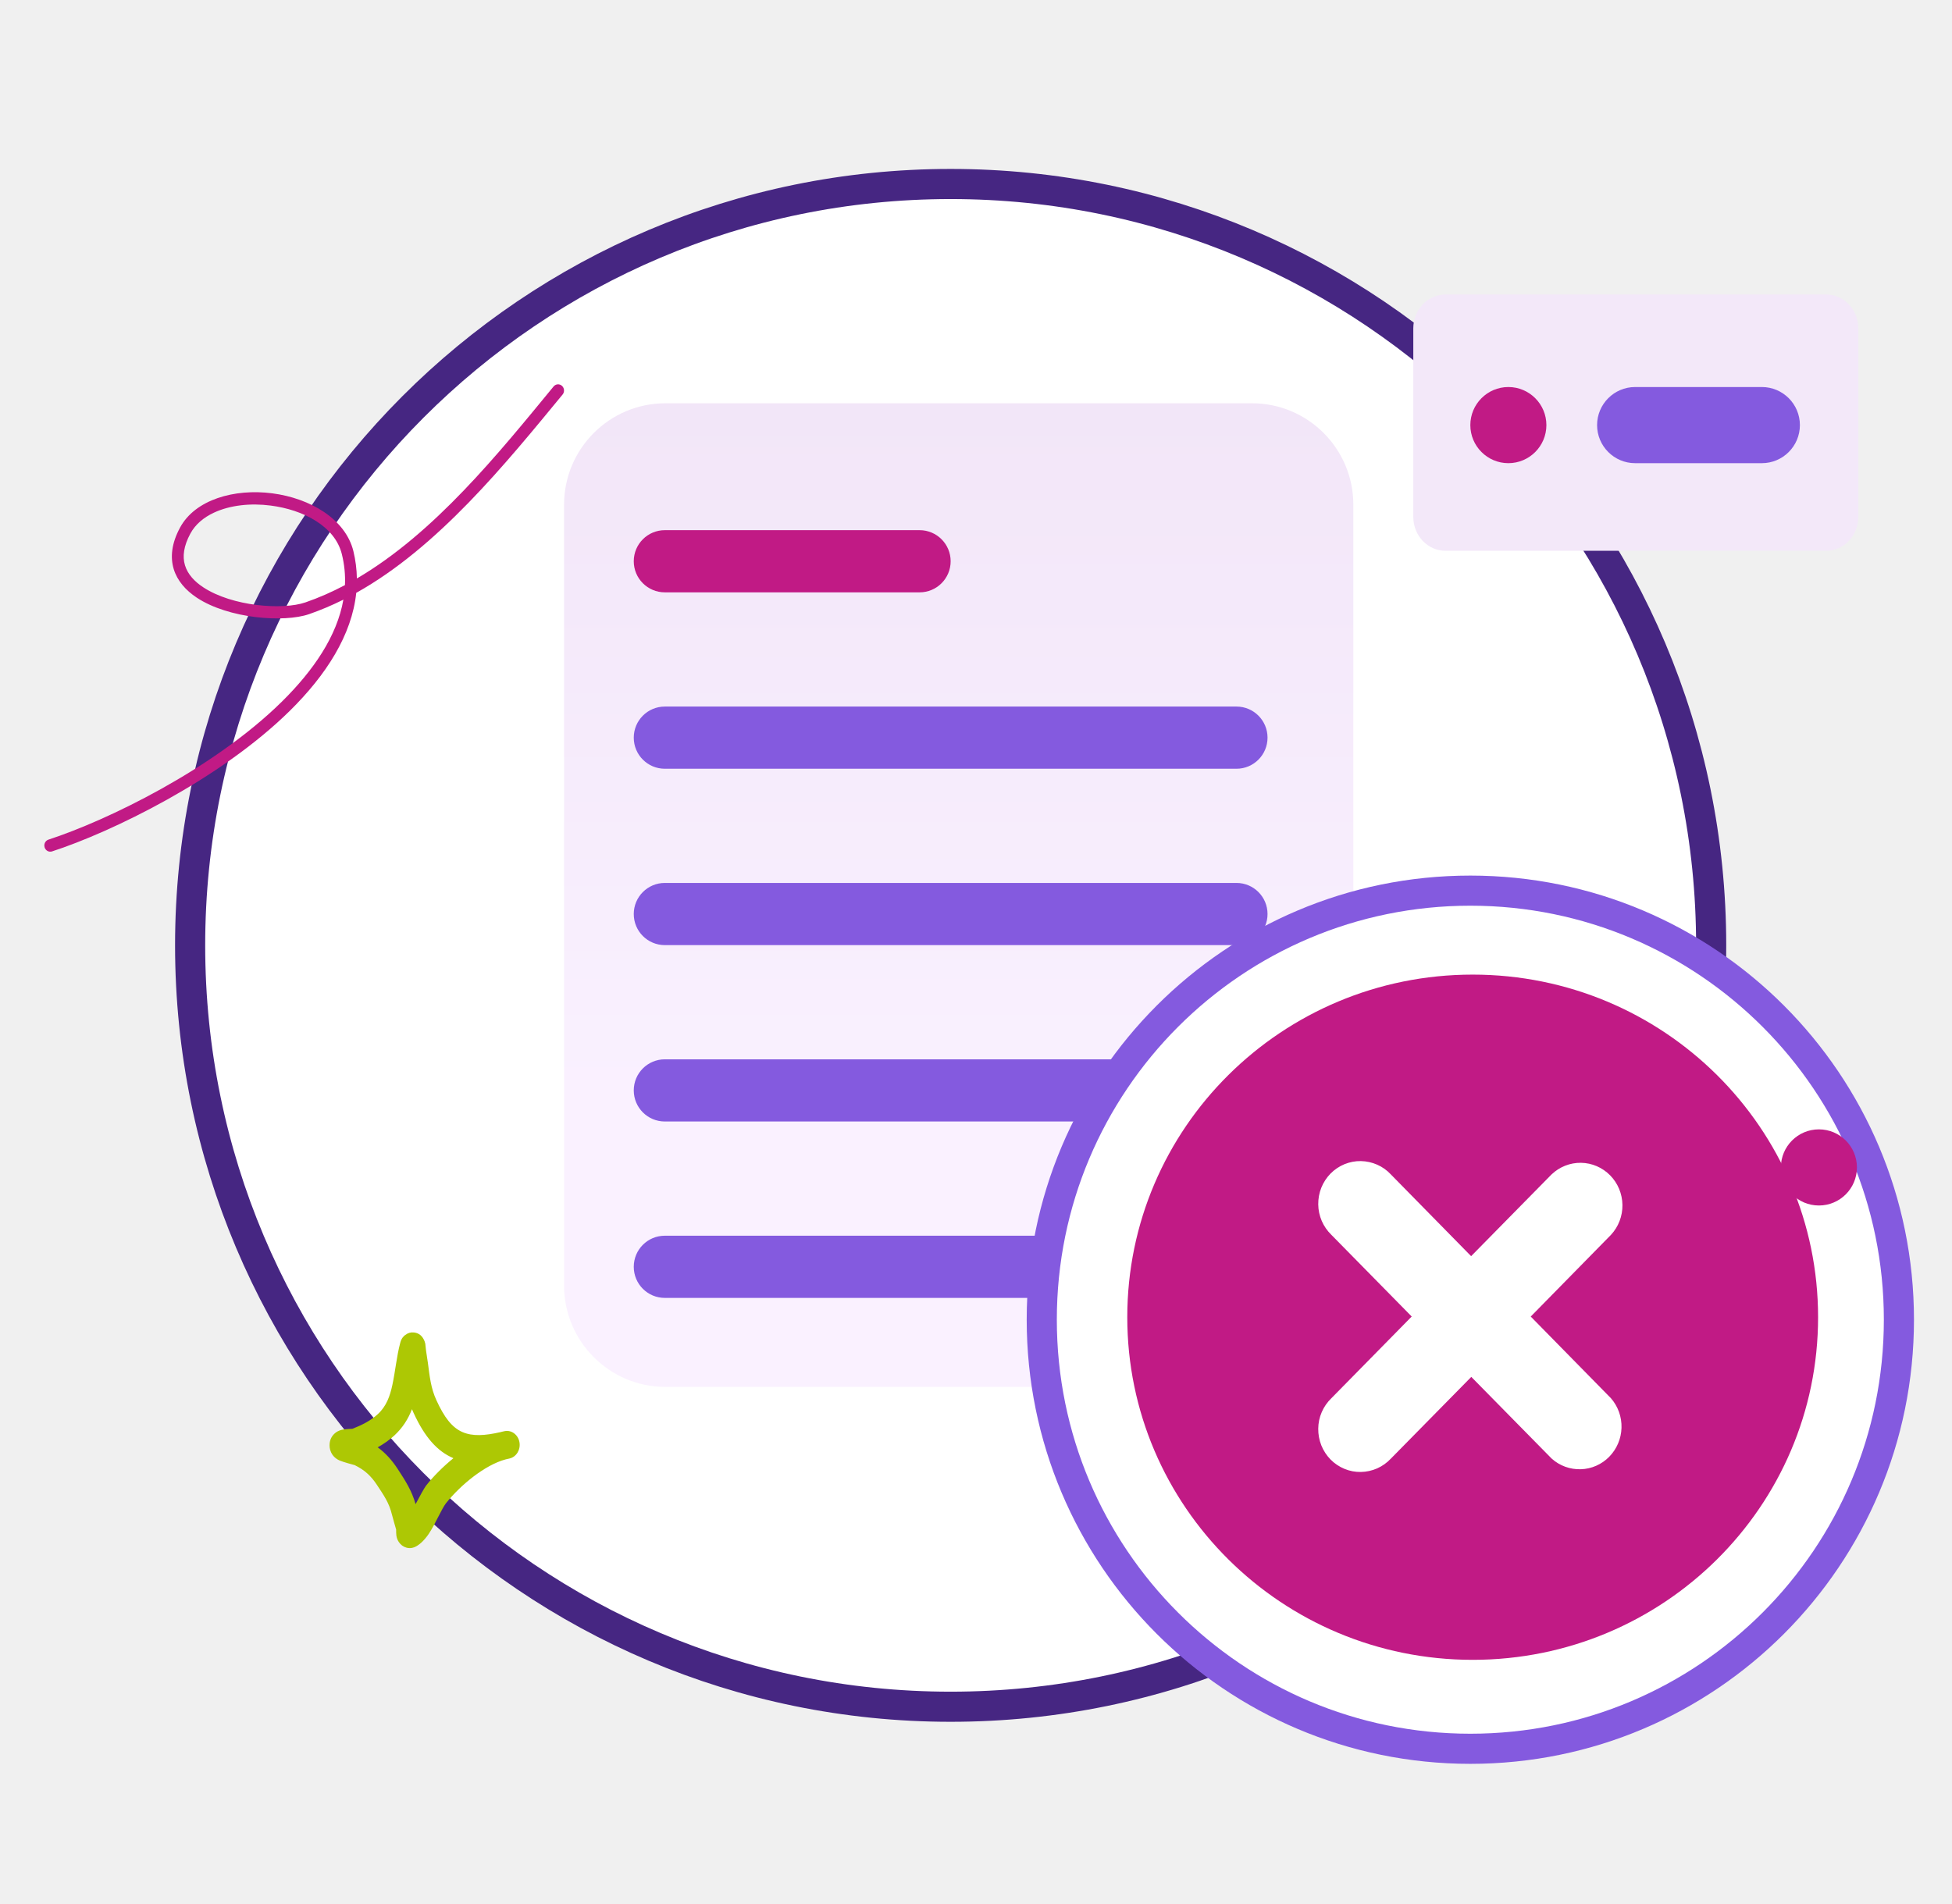
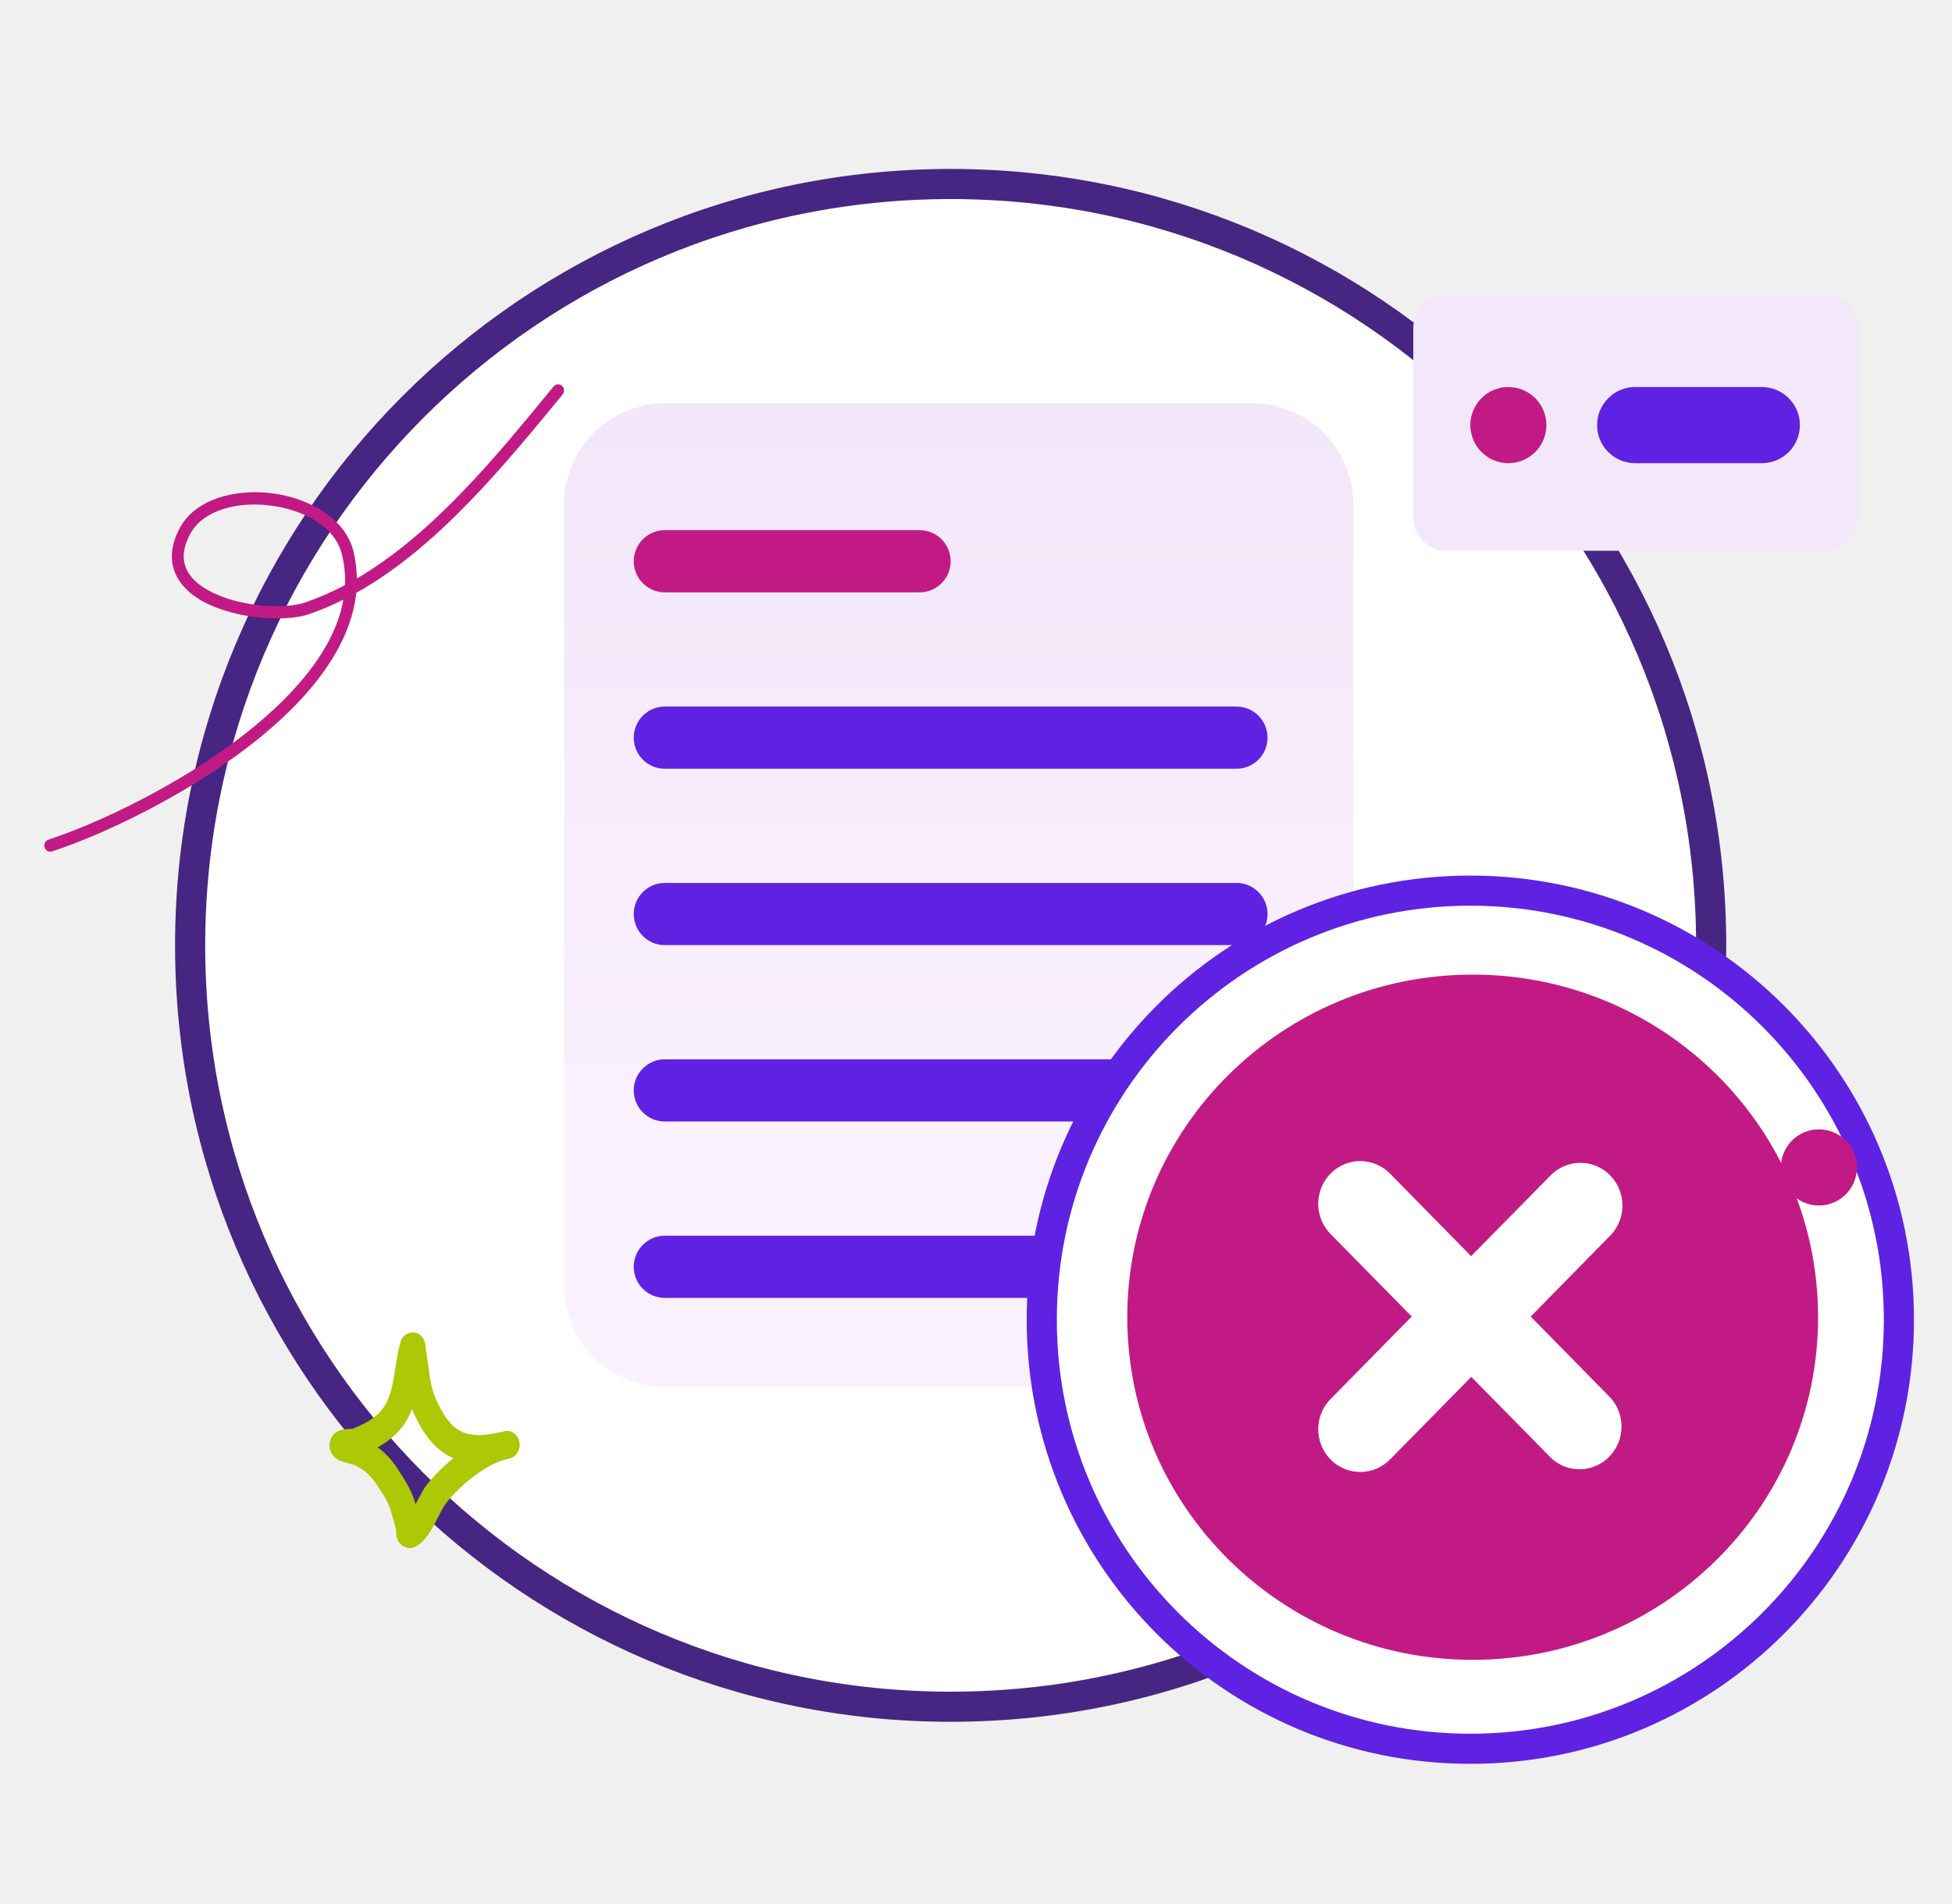
<svg xmlns="http://www.w3.org/2000/svg" width="162" height="158" viewBox="0 0 162 158" fill="none">
  <g clip-path="url(#clip0_10309_10953)">
    <mask id="mask0_10309_10953" style="mask-type:luminance" maskUnits="userSpaceOnUse" x="0" y="0" width="162" height="158">
      <path d="M162 0H0V158H162V0Z" fill="white" />
    </mask>
    <g mask="url(#mask0_10309_10953)">
      <path d="M78.896 141.673C113.752 141.673 142.013 113.376 142.013 78.473C142.013 43.571 113.752 15.273 78.896 15.273C44.04 15.273 15.779 43.571 15.779 78.473C15.779 113.376 44.04 141.673 78.896 141.673Z" fill="white" stroke="#462682" stroke-width="2.5" stroke-linecap="round" stroke-linejoin="round" />
      <path d="M103.901 33.475H55.227C50.579 33.475 46.812 37.247 46.812 41.901V106.697C46.812 111.351 50.579 115.124 55.227 115.124H103.901C108.549 115.124 112.316 111.351 112.316 106.697V41.901C112.316 37.247 108.549 33.475 103.901 33.475Z" fill="url(#paint0_linear_10309_10953)" />
      <path d="M76.319 44.008H55.175C53.751 44.008 52.597 45.163 52.597 46.589C52.597 48.014 53.751 49.169 55.175 49.169H76.319C77.742 49.169 78.896 48.014 78.896 46.589C78.896 45.163 77.742 44.008 76.319 44.008Z" fill="#C11A85" />
-       <path d="M102.618 58.65H55.175C53.751 58.65 52.597 59.806 52.597 61.231C52.597 62.656 53.751 63.812 55.175 63.812H102.618C104.041 63.812 105.195 62.656 105.195 61.231C105.195 59.806 104.041 58.65 102.618 58.65Z" fill="#845ADF" />
-       <path d="M102.618 73.291H55.175C53.751 73.291 52.597 74.446 52.597 75.872C52.597 77.297 53.751 78.452 55.175 78.452H102.618C104.041 78.452 105.195 77.297 105.195 75.872C105.195 74.446 104.041 73.291 102.618 73.291Z" fill="#845ADF" />
-       <path d="M102.618 87.932H55.175C53.751 87.932 52.597 89.087 52.597 90.512C52.597 91.938 53.751 93.093 55.175 93.093H102.618C104.041 93.093 105.195 91.938 105.195 90.512C105.195 89.087 104.041 87.932 102.618 87.932Z" fill="#845ADF" />
-       <path d="M55.175 102.574H102.618C104.043 102.574 105.195 103.728 105.195 105.155C105.195 106.582 104.043 107.736 102.618 107.736H55.175C53.749 107.736 52.597 106.582 52.597 105.155C52.597 103.728 53.749 102.574 55.175 102.574Z" fill="#845ADF" />
+       <path d="M102.618 58.65H55.175C53.751 58.65 52.597 59.806 52.597 61.231C52.597 62.656 53.751 63.812 55.175 63.812H102.618C104.041 63.812 105.195 62.656 105.195 61.231C105.195 59.806 104.041 58.65 102.618 58.65Z" fill="#5F22E2" />
+       <path d="M102.618 73.291H55.175C53.751 73.291 52.597 74.446 52.597 75.872C52.597 77.297 53.751 78.452 55.175 78.452H102.618C104.041 78.452 105.195 77.297 105.195 75.872C105.195 74.446 104.041 73.291 102.618 73.291Z" fill="#5F22E2" />
+       <path d="M102.618 87.932H55.175C53.751 87.932 52.597 89.087 52.597 90.512C52.597 91.938 53.751 93.093 55.175 93.093H102.618C104.041 93.093 105.195 91.938 105.195 90.512C105.195 89.087 104.041 87.932 102.618 87.932Z" fill="#5F22E2" />
+       <path d="M55.175 102.574H102.618C104.043 102.574 105.195 103.728 105.195 105.155C105.195 106.582 104.043 107.736 102.618 107.736H55.175C53.749 107.736 52.597 106.582 52.597 105.155C52.597 103.728 53.749 102.574 55.175 102.574Z" fill="#5F22E2" />
      <path d="M151.559 24.447H119.959C118.486 24.447 117.292 25.706 117.292 27.254V42.907C117.292 44.461 118.486 45.719 119.959 45.719H151.559C153.032 45.719 154.226 44.461 154.226 42.907V27.254C154.226 25.701 153.032 24.447 151.559 24.447Z" fill="#F3E8F9" />
      <path d="M125.182 38.447C126.923 38.447 128.338 37.03 128.338 35.287C128.338 33.544 126.923 32.127 125.182 32.127C123.441 32.127 122.026 33.544 122.026 35.287C122.026 37.03 123.441 38.447 125.182 38.447Z" fill="#C11A85" />
-       <path d="M135.701 32.127H146.221C147.962 32.127 149.377 33.544 149.377 35.287C149.377 37.03 147.962 38.447 146.221 38.447H135.701C133.96 38.447 132.545 37.03 132.545 35.287C132.545 33.544 133.96 32.127 135.701 32.127Z" fill="#845ADF" />
-       <path d="M157.594 109.546C157.594 129.218 141.668 145.163 122.026 145.163C102.384 145.163 86.458 129.218 86.458 109.546C86.458 89.874 102.384 73.93 122.026 73.93C141.668 73.93 157.594 89.874 157.594 109.546Z" fill="white" stroke="#845ADF" stroke-width="2.5" />
+       <path d="M135.701 32.127H146.221C147.962 32.127 149.377 33.544 149.377 35.287C149.377 37.03 147.962 38.447 146.221 38.447H135.701C133.96 38.447 132.545 37.03 132.545 35.287C132.545 33.544 133.96 32.127 135.701 32.127Z" fill="#5F22E2" />
+       <path d="M157.594 109.546C157.594 129.218 141.668 145.163 122.026 145.163C102.384 145.163 86.458 129.218 86.458 109.546C86.458 89.874 102.384 73.93 122.026 73.93C141.668 73.93 157.594 89.874 157.594 109.546Z" fill="white" stroke="#5F22E2" stroke-width="2.5" />
      <path d="M122.221 137.78C138.052 137.78 150.886 125.046 150.886 109.34C150.886 93.635 138.052 80.9 122.221 80.9C106.389 80.9 93.555 93.635 93.555 109.34C93.555 125.046 106.389 137.78 122.221 137.78Z" fill="#C11A85" />
      <path d="M127.036 109.287L133.695 102.504C134.32 101.832 134.662 100.94 134.649 100.019C134.635 99.094 134.271 98.216 133.628 97.562C132.984 96.909 132.12 96.536 131.211 96.522C130.303 96.508 129.425 96.858 128.764 97.489L122.091 104.271L115.432 97.489C115.113 97.143 114.726 96.867 114.298 96.679C113.871 96.49 113.412 96.389 112.944 96.379C112.476 96.37 112.012 96.462 111.58 96.637C111.149 96.817 110.757 97.079 110.424 97.415C110.096 97.751 109.835 98.151 109.659 98.588C109.484 99.025 109.398 99.499 109.403 99.973C109.407 100.447 109.511 100.917 109.695 101.349C109.884 101.782 110.154 102.173 110.492 102.5L117.16 109.282L110.492 116.065C110.154 116.392 109.88 116.783 109.695 117.215C109.506 117.648 109.407 118.117 109.403 118.591C109.398 119.065 109.484 119.534 109.659 119.976C109.835 120.413 110.096 120.814 110.424 121.15C110.753 121.485 111.149 121.748 111.58 121.927C112.012 122.107 112.476 122.194 112.944 122.185C113.412 122.176 113.871 122.074 114.298 121.886C114.726 121.693 115.108 121.421 115.432 121.076L122.105 114.293L128.777 121.076C129.443 121.674 130.307 121.987 131.198 121.959C132.084 121.932 132.93 121.559 133.556 120.919C134.181 120.28 134.545 119.424 134.572 118.522C134.599 117.62 134.285 116.741 133.695 116.065L127.036 109.282V109.287Z" fill="white" />
      <path fill-rule="evenodd" clip-rule="evenodd" d="M29.618 48.017C29.607 47.264 29.512 46.511 29.328 45.747C28.666 43.072 25.726 41.355 22.591 40.949C19.456 40.544 16.2 41.465 14.943 43.793C14.222 45.126 14.128 46.274 14.417 47.237C14.712 48.201 15.401 48.997 16.342 49.618C18.967 51.351 23.558 51.704 25.657 50.977C26.625 50.64 27.572 50.239 28.497 49.776C27.971 52.804 26.004 55.669 23.385 58.25C17.683 63.864 8.842 68.125 4.024 69.695C3.766 69.779 3.619 70.063 3.703 70.337C3.782 70.606 4.061 70.758 4.318 70.674C9.231 69.078 18.246 64.723 24.058 58.998C27.061 56.038 29.202 52.71 29.565 49.212C36.35 45.42 41.925 38.537 46.691 32.749C46.87 32.538 46.843 32.212 46.638 32.027C46.433 31.843 46.123 31.864 45.944 32.08C41.373 37.636 36.066 44.241 29.618 48.017ZM28.629 48.565C28.666 47.722 28.587 46.864 28.371 46C27.798 43.682 25.178 42.313 22.464 41.966C20.802 41.75 19.093 41.929 17.752 42.556C16.91 42.95 16.216 43.519 15.795 44.299C15.248 45.315 15.127 46.189 15.353 46.927C15.579 47.669 16.137 48.27 16.868 48.749C19.261 50.329 23.443 50.661 25.352 50.002C26.478 49.613 27.572 49.128 28.634 48.565H28.629Z" fill="#C11A85" />
      <path d="M150.954 100.066C152.697 100.066 154.11 98.651 154.11 96.906C154.11 95.161 152.697 93.746 150.954 93.746C149.212 93.746 147.799 95.161 147.799 96.906C147.799 98.651 149.212 100.066 150.954 100.066Z" fill="#C11A85" />
      <path fill-rule="evenodd" clip-rule="evenodd" d="M29.249 118.6C29.987 118.314 30.767 117.934 31.366 117.375C32.077 116.716 32.366 115.871 32.559 114.982C32.808 113.836 32.911 112.618 33.215 111.471C33.325 111.041 33.539 110.884 33.635 110.812C33.87 110.633 34.104 110.583 34.325 110.604C34.587 110.626 34.952 110.733 35.187 111.22C35.221 111.292 35.263 111.392 35.297 111.543C35.318 111.65 35.332 111.98 35.359 112.116C35.414 112.453 35.463 112.79 35.511 113.126C35.663 114.251 35.745 115.204 36.221 116.236C36.863 117.64 37.504 118.493 38.38 118.873C39.221 119.238 40.235 119.174 41.524 118.88C41.648 118.844 41.766 118.823 41.89 118.794C42.455 118.686 43 119.095 43.11 119.711C43.221 120.327 42.862 120.929 42.297 121.065C42.179 121.094 42.062 121.123 41.952 121.144C40.207 121.617 38.194 123.301 37.021 124.77C36.663 125.221 36.132 126.496 35.594 127.306C35.194 127.901 34.745 128.295 34.373 128.438C34.118 128.531 33.911 128.517 33.732 128.467C33.477 128.395 33.263 128.245 33.104 128.008C33.015 127.879 32.932 127.7 32.897 127.478C32.877 127.37 32.877 127.098 32.877 126.969C32.766 126.554 32.635 126.152 32.532 125.737C32.297 124.741 31.842 124.11 31.297 123.279C30.787 122.498 30.242 122.011 29.436 121.617C29.332 121.588 28.491 121.366 28.194 121.237C27.76 121.051 27.553 120.728 27.477 120.557C27.346 120.27 27.339 120.012 27.36 119.804C27.394 119.489 27.525 119.224 27.753 119.009C27.891 118.873 28.105 118.744 28.387 118.679C28.608 118.629 29.18 118.6 29.263 118.6H29.249ZM34.194 116.981C34.235 117.074 34.277 117.175 34.318 117.268C35.256 119.324 36.311 120.471 37.587 121.022L37.628 121.044C36.773 121.739 36.001 122.513 35.407 123.258C35.166 123.566 34.842 124.204 34.49 124.856C34.173 123.731 33.656 122.935 33.008 121.939C32.511 121.18 31.987 120.607 31.346 120.141C31.842 119.862 32.318 119.532 32.732 119.152C33.422 118.514 33.877 117.784 34.187 116.981H34.194Z" fill="#ADC804" />
    </g>
  </g>
  <defs>
    <linearGradient id="paint0_linear_10309_10953" x1="79.564" y1="33.475" x2="79.564" y2="115.124" gradientUnits="userSpaceOnUse">
      <stop stop-color="#F2E6F8" />
      <stop offset="0.72" stop-color="#FAF1FF" />
    </linearGradient>
    <clipPath id="clip0_10309_10953">
      <rect width="162" height="158" fill="white" />
    </clipPath>
  </defs>
</svg>
